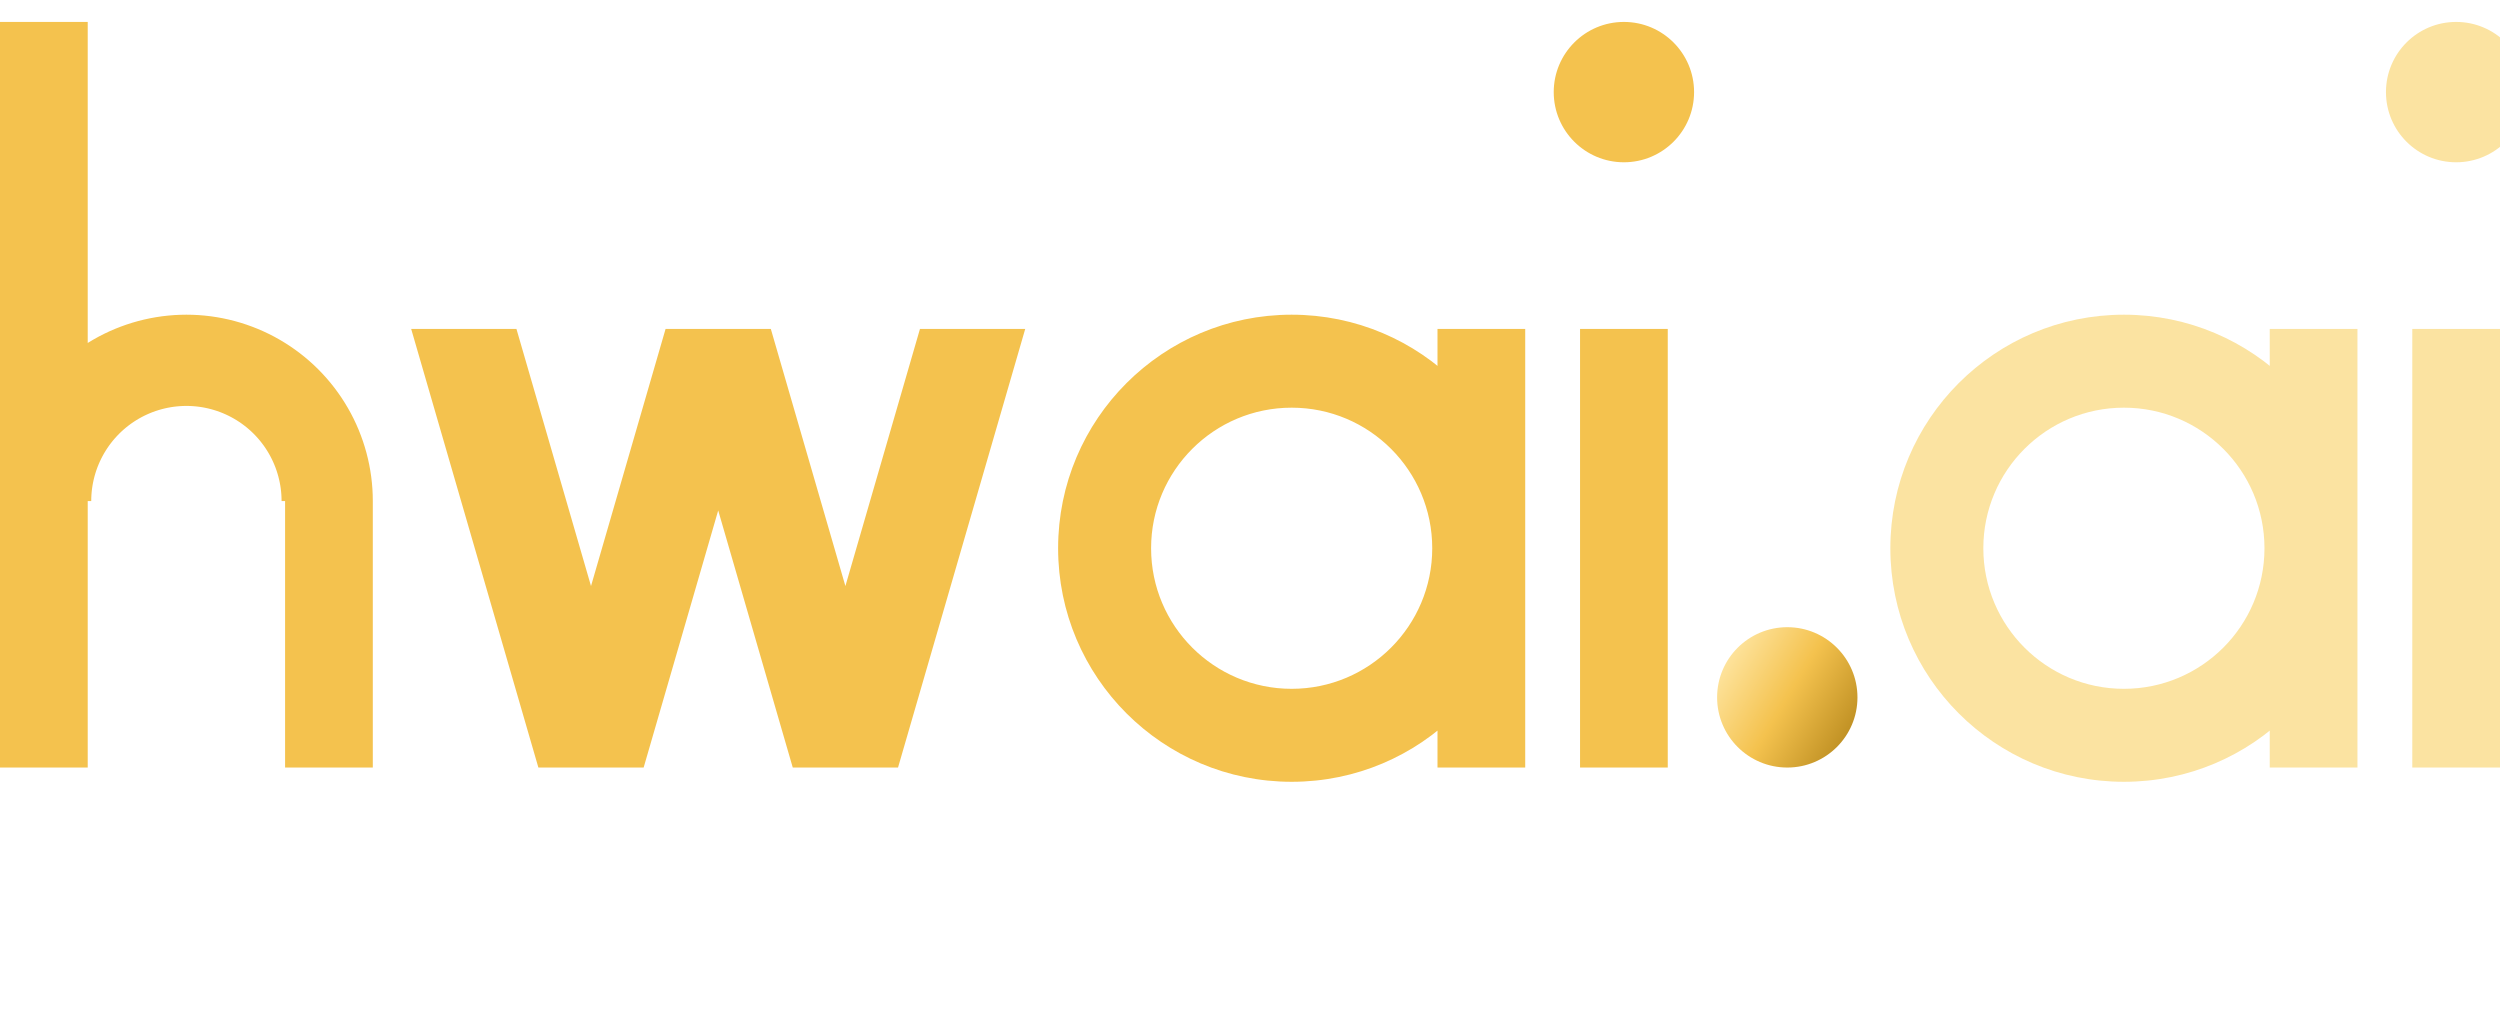
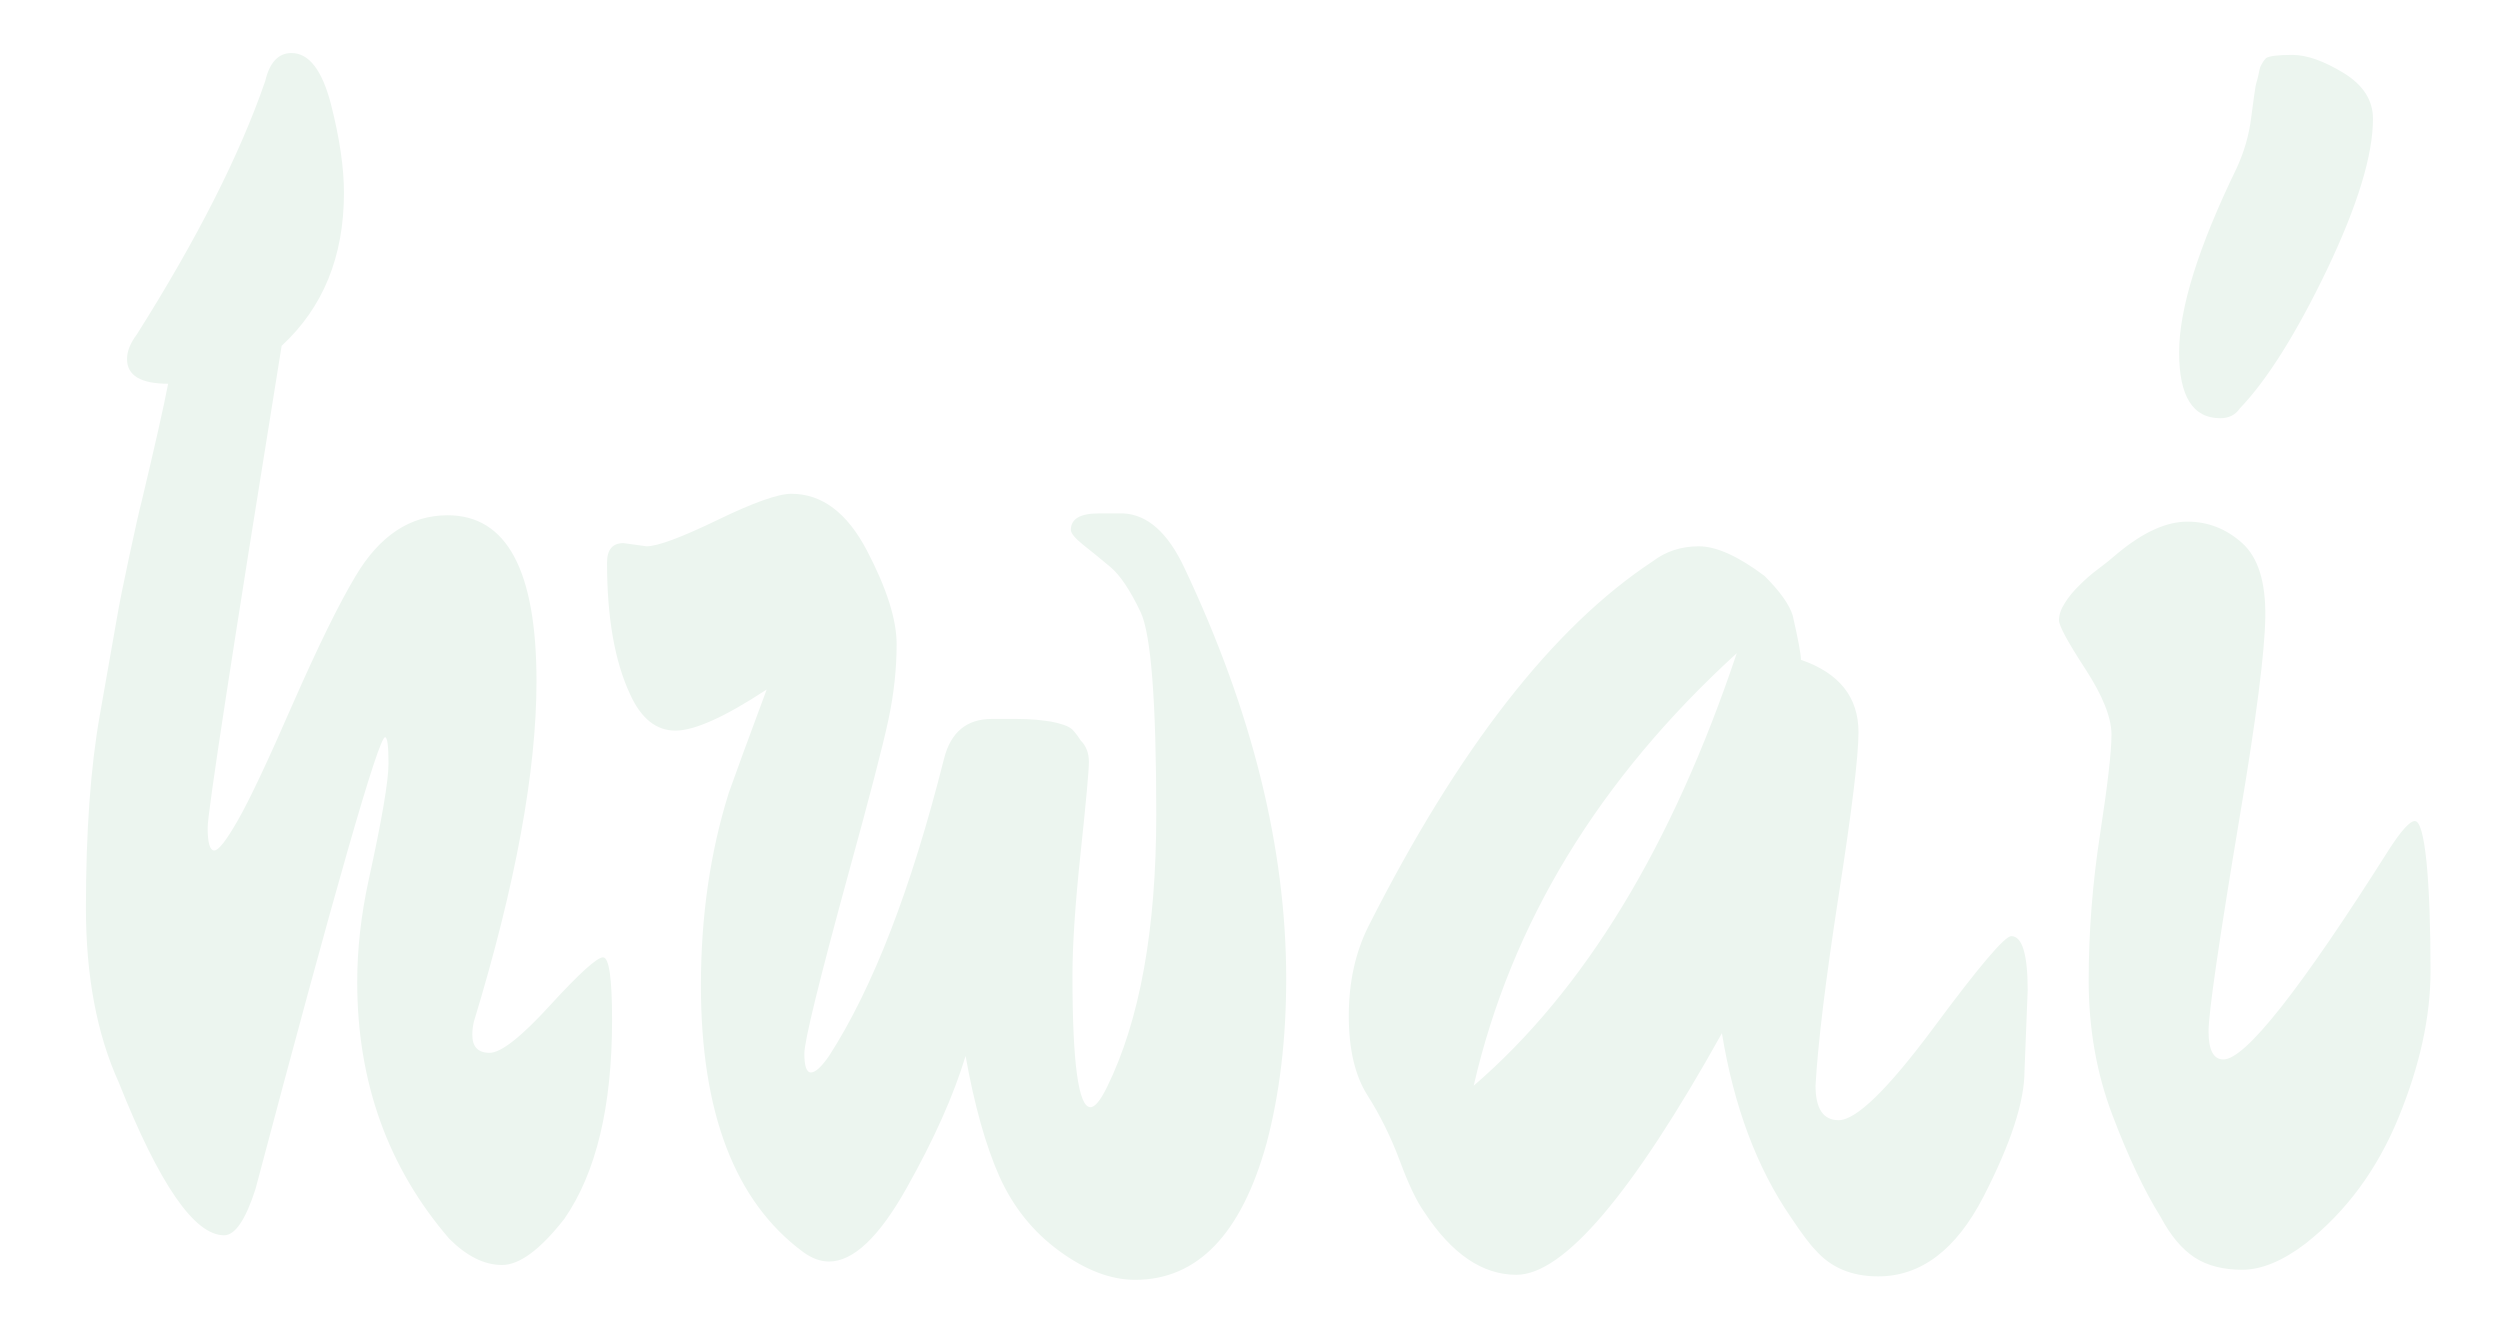
- <svg xmlns="http://www.w3.org/2000/svg" viewBox="0 0 228 92" role="img" aria-label="hwai.ai">
-   <defs>
-     <linearGradient id="hwwd-foil" x1="0" y1=".2" x2="1" y2=".8">
-       <stop offset="0" stop-color="#FFE8A8" />
-       <stop offset="0.5" stop-color="#F4C24E" />
-       <stop offset="1" stop-color="#B98A1E" />
-     </linearGradient>
-     <radialGradient id="hwwd-sheen" cx=".32" cy=".22" r=".75">
-       <stop offset="0" stop-color="#FFFFFF" stop-opacity=".55" />
-       <stop offset=".45" stop-color="#FFFFFF" stop-opacity="0" />
-     </radialGradient>
-   </defs>
-   <g transform="translate(0 -10)">
-     <path fill="#F4C24E" d="M0 12L8 12L8 80L0 80ZM0 55.7L0.009 55.144L0.036 54.588L0.082 54.034L0.145 53.481L0.227 52.931L0.327 52.383L0.444 51.84L0.579 51.3L0.732 50.765L0.902 50.236L1.09 49.712L1.294 49.194L1.515 48.684L1.753 48.181L2.007 47.686L2.278 47.2L2.564 46.723L2.865 46.255L3.182 45.798L3.513 45.351L3.859 44.915L4.219 44.491L4.592 44.079L4.979 43.679L5.379 43.292L5.791 42.919L6.215 42.559L6.651 42.213L7.098 41.882L7.555 41.565L8.023 41.264L8.5 40.978L8.986 40.707L9.481 40.453L9.984 40.215L10.494 39.994L11.012 39.79L11.536 39.602L12.065 39.432L12.6 39.279L13.14 39.144L13.683 39.027L14.231 38.927L14.781 38.845L15.334 38.782L15.888 38.736L16.444 38.709L17 38.7L17.556 38.709L18.112 38.736L18.666 38.782L19.219 38.845L19.769 38.927L20.317 39.027L20.86 39.144L21.4 39.279L21.935 39.432L22.464 39.602L22.988 39.79L23.506 39.994L24.016 40.215L24.519 40.453L25.014 40.707L25.5 40.978L25.977 41.264L26.445 41.565L26.902 41.882L27.349 42.213L27.785 42.559L28.209 42.919L28.621 43.292L29.021 43.679L29.408 44.079L29.781 44.491L30.141 44.915L30.487 45.351L30.818 45.798L31.135 46.255L31.436 46.723L31.722 47.2L31.993 47.686L32.247 48.181L32.485 48.684L32.706 49.194L32.91 49.712L33.098 50.236L33.268 50.765L33.421 51.3L33.556 51.84L33.673 52.383L33.773 52.931L33.855 53.481L33.918 54.034L33.964 54.588L33.991 55.144L34 55.7L25.68 55.7L25.675 55.416L25.661 55.132L25.638 54.849L25.606 54.567L25.564 54.286L25.513 54.007L25.453 53.729L25.384 53.453L25.306 53.18L25.219 52.91L25.124 52.642L25.019 52.378L24.906 52.118L24.785 51.861L24.655 51.608L24.517 51.36L24.371 51.116L24.217 50.878L24.056 50.644L23.886 50.416L23.71 50.193L23.526 49.977L23.335 49.766L23.138 49.562L22.934 49.365L22.723 49.174L22.507 48.99L22.284 48.814L22.056 48.644L21.822 48.483L21.584 48.329L21.34 48.183L21.092 48.045L20.839 47.915L20.582 47.794L20.322 47.681L20.058 47.576L19.79 47.481L19.52 47.394L19.247 47.316L18.971 47.247L18.693 47.187L18.414 47.136L18.133 47.094L17.851 47.062L17.568 47.039L17.284 47.025L17 47.02L16.716 47.025L16.432 47.039L16.149 47.062L15.867 47.094L15.586 47.136L15.307 47.187L15.029 47.247L14.753 47.316L14.48 47.394L14.21 47.481L13.942 47.576L13.678 47.681L13.418 47.794L13.161 47.915L12.908 48.045L12.66 48.183L12.416 48.329L12.178 48.483L11.944 48.644L11.716 48.814L11.493 48.99L11.277 49.174L11.066 49.365L10.862 49.562L10.665 49.766L10.474 49.977L10.29 50.193L10.114 50.416L9.944 50.644L9.783 50.878L9.629 51.116L9.483 51.36L9.345 51.608L9.215 51.861L9.094 52.118L8.981 52.378L8.876 52.642L8.781 52.91L8.694 53.18L8.616 53.453L8.547 53.729L8.487 54.007L8.436 54.286L8.394 54.567L8.362 54.849L8.339 55.132L8.325 55.416L8.32 55.7ZM26 55.7L34 55.7L34 80L26 80ZM37.5 40L47.1 40L58.7 80L49.1 80ZM60.7 40L70.3 40L58.7 80L49.1 80ZM60.7 40L70.3 40L81.9 80L72.3 80ZM83.9 40L93.5 40L81.9 80L72.3 80ZM96.5 60A21.3 21.3 0 1 1 139.1 60A21.3 21.3 0 1 1 96.5 60ZM104.98 60A12.82 12.82 0 1 0 130.62 60A12.82 12.82 0 1 0 104.98 60ZM131.1 40L139.1 40L139.1 80L131.1 80ZM144.1 40L152.1 40L152.1 80L144.1 80ZM141.7 18.4A6.4 6.4 0 1 1 154.5 18.4A6.4 6.4 0 1 1 141.7 18.4Z" />
-     <path fill="#FBE3A1" d="M172.4 60A21.3 21.3 0 1 1 215 60A21.3 21.3 0 1 1 172.4 60ZM180.88 60A12.82 12.82 0 1 0 206.52 60A12.82 12.82 0 1 0 180.88 60ZM207 40L215 40L215 80L207 80ZM220 40L228 40L228 80L220 80ZM217.6 18.4A6.4 6.4 0 1 1 230.4 18.4A6.4 6.4 0 1 1 217.6 18.4Z" />
-     <circle cx="163" cy="73.6" r="6.4" fill="url(#hwwd-foil)" />
-   </g>
+ <svg xmlns="http://www.w3.org/2000/svg" viewBox="0 0 94.27 50.25" role="img" aria-label="hwai.ai">
+   <path d="M21.08 59.6Q21.08 64.5 19.28 67.1Q17.92 68.84 16.93 68.84Q15.93 68.84 14.94 67.85Q11.47 63.82 11.47 58.17Q11.47 56.31 11.9 54.33Q12.65 50.92 12.65 49.93Q12.65 48.94 12.52 48.94Q12.15 48.94 7.63 65.99Q7.07 67.72 6.45 67.72Q4.77 67.72 2.48 61.96Q1.24 59.23 1.24 55.38Q1.24 51.04 1.77 48.07Q2.29 45.09 2.42 44.38Q2.54 43.67 2.88 42.09Q3.22 40.5 3.35 40.01Q4.09 36.91 4.34 35.61Q2.79 35.61 2.79 34.68Q2.79 34.24 3.16 33.75Q6.57 28.35 8 24.2Q8.25 23.14 8.99 23.14Q9.98 23.14 10.48 25.07Q10.97 26.99 10.97 28.41Q10.97 32.01 8.62 34.18Q5.83 51.48 5.83 52.35Q5.83 53.21 6.08 53.21Q6.32 53.21 6.97 52.07Q7.63 50.92 9.05 47.66Q10.48 44.41 11.41 42.86Q12.77 40.57 14.88 40.57Q18.23 40.57 18.23 46.83Q18.23 51.91 15.87 59.66Q15.81 59.91 15.81 60.16Q15.81 60.84 16.46 60.84Q17.11 60.84 18.75 59.04Q20.4 57.24 20.74 57.24Q21.08 57.24 21.08 59.6ZM35.4 48.25Q35.96 48.25 36.33 48.25Q36.7 48.25 37.08 48.28Q37.45 48.32 37.63 48.35Q37.82 48.38 38.1 48.47Q38.38 48.56 38.5 48.72Q38.63 48.87 38.75 49.06Q39.06 49.37 39.06 49.87Q39.06 50.36 38.75 53.28Q38.44 56.19 38.44 57.93Q38.44 62.89 39.12 62.89Q39.37 62.89 39.74 62.14Q41.6 58.36 41.6 51.85Q41.6 45.46 41.01 44.22Q40.42 42.98 39.87 42.52Q39.31 42.05 38.84 41.68Q38.38 41.31 38.38 41.12Q38.38 40.5 39.43 40.5H40.36Q41.73 40.57 42.66 42.55Q46.5 50.67 46.5 58.05Q46.5 61.46 45.76 64.25Q44.33 69.4 40.8 69.4Q39.43 69.4 37.94 68.31Q36.46 67.23 35.68 65.49Q34.91 63.75 34.41 60.96Q33.73 63.2 32.18 65.95Q30.63 68.71 29.26 68.71Q28.77 68.71 28.27 68.34Q24.43 65.49 24.43 58.3Q24.43 54.39 25.48 51.04Q25.85 49.99 26.91 47.14Q24.55 48.69 23.47 48.69Q22.38 48.69 21.76 47.32Q20.89 45.46 20.89 42.36Q20.89 41.62 21.51 41.62L22.38 41.74Q23 41.74 25.05 40.75Q27.09 39.76 27.84 39.76Q29.57 39.76 30.69 41.9Q31.81 44.04 31.81 45.43Q31.81 46.83 31.5 48.28Q31.19 49.74 30.01 54.02Q28.33 60.16 28.33 60.87Q28.33 61.58 28.58 61.58Q28.83 61.58 29.26 60.96Q31.74 57.12 33.6 49.74Q33.98 48.25 35.4 48.25ZM62.93 60.1Q57.85 69.21 55.18 69.21Q53.26 69.21 51.71 66.85Q51.27 66.23 50.78 64.9Q50.28 63.57 49.57 62.45Q48.86 61.34 48.86 59.45Q48.86 57.55 49.6 56.07Q54.68 46.02 60.33 42.3Q61.07 41.74 62.06 41.74Q63.05 41.74 64.54 42.86Q65.41 43.73 65.6 44.35Q65.91 45.71 65.91 46.02Q68.08 46.77 68.08 48.75Q68.08 50.11 67.33 54.92Q66.59 59.72 66.46 62.08Q66.46 63.38 67.33 63.38Q68.32 63.38 70.9 59.91Q73.47 56.44 73.84 56.44Q74.46 56.44 74.46 58.48L74.34 61.52Q74.34 63.26 72.79 66.27Q71.24 69.27 68.82 69.27Q67.33 69.27 66.46 68.28Q66.15 67.97 65.53 67.04Q63.61 64.25 62.93 60.1ZM63.49 45.77Q55.68 52.9 53.57 62.08Q59.83 56.69 63.49 45.77ZM87.48 25.62Q87.48 27.67 85.75 31.3Q84.01 34.92 82.46 36.54Q82.21 36.91 81.72 36.91Q80.17 36.91 80.17 34.43Q80.17 31.95 82.34 27.48Q82.77 26.55 82.89 25.56Q83.02 24.57 83.05 24.41Q83.08 24.26 83.11 24.17Q83.14 24.07 83.17 23.92Q83.2 23.76 83.23 23.67Q83.27 23.58 83.33 23.48Q83.39 23.39 83.45 23.33Q83.64 23.21 84.44 23.21Q85.25 23.21 86.37 23.89Q87.48 24.57 87.48 25.62ZM88.1 53.15Q88.78 52.1 89.06 52.1Q89.34 52.1 89.5 53.65Q89.65 55.2 89.65 57.77Q89.65 60.34 88.44 63.29Q87.23 66.23 84.94 68.03Q83.64 69.02 82.55 69.02Q81.47 69.02 80.76 68.56Q80.04 68.09 79.48 67.04Q78.55 65.55 77.66 63.2Q76.76 60.84 76.76 58.11Q76.76 55.38 77.19 52.59Q77.62 49.8 77.62 48.84Q77.62 47.88 76.63 46.36Q75.64 44.84 75.64 44.53Q75.64 44.22 75.86 43.88Q76.07 43.54 76.42 43.2Q76.76 42.86 77.1 42.61Q77.44 42.36 77.87 41.99Q79.3 40.81 80.48 40.81Q81.65 40.81 82.55 41.62Q83.45 42.43 83.42 44.41Q83.39 46.39 82.46 51.91Q81.28 58.98 81.28 60.03Q81.28 61.09 81.84 61.09Q83.08 61.09 88.1 53.15Z" fill="#ECF5EF" transform="translate(2 -21.14)" />
</svg>
